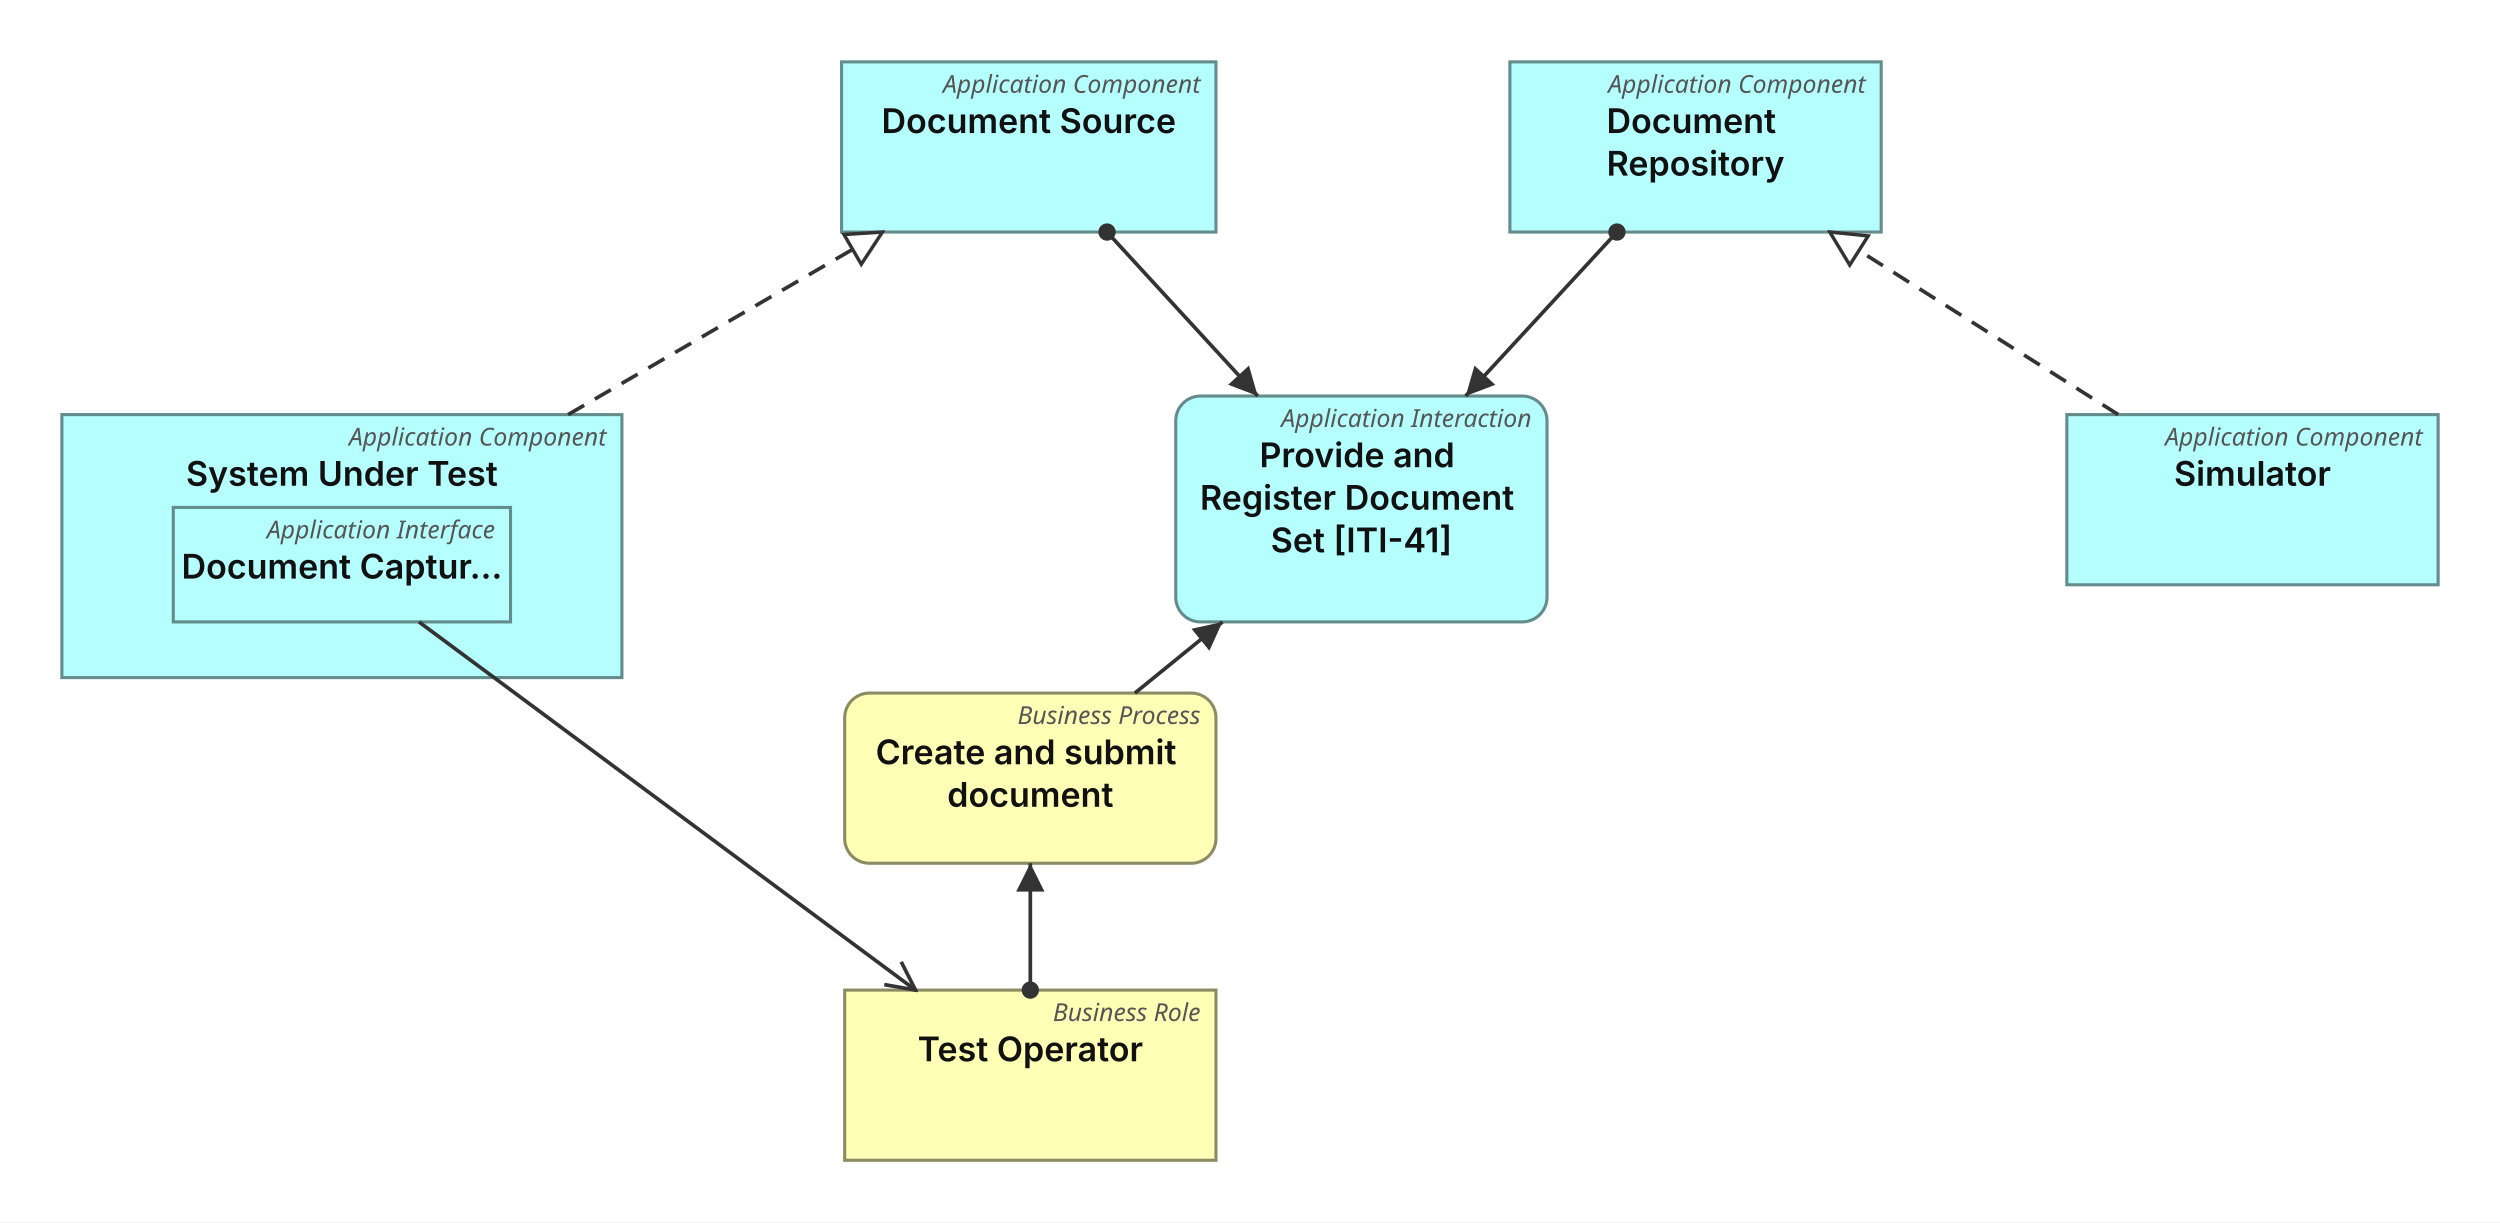
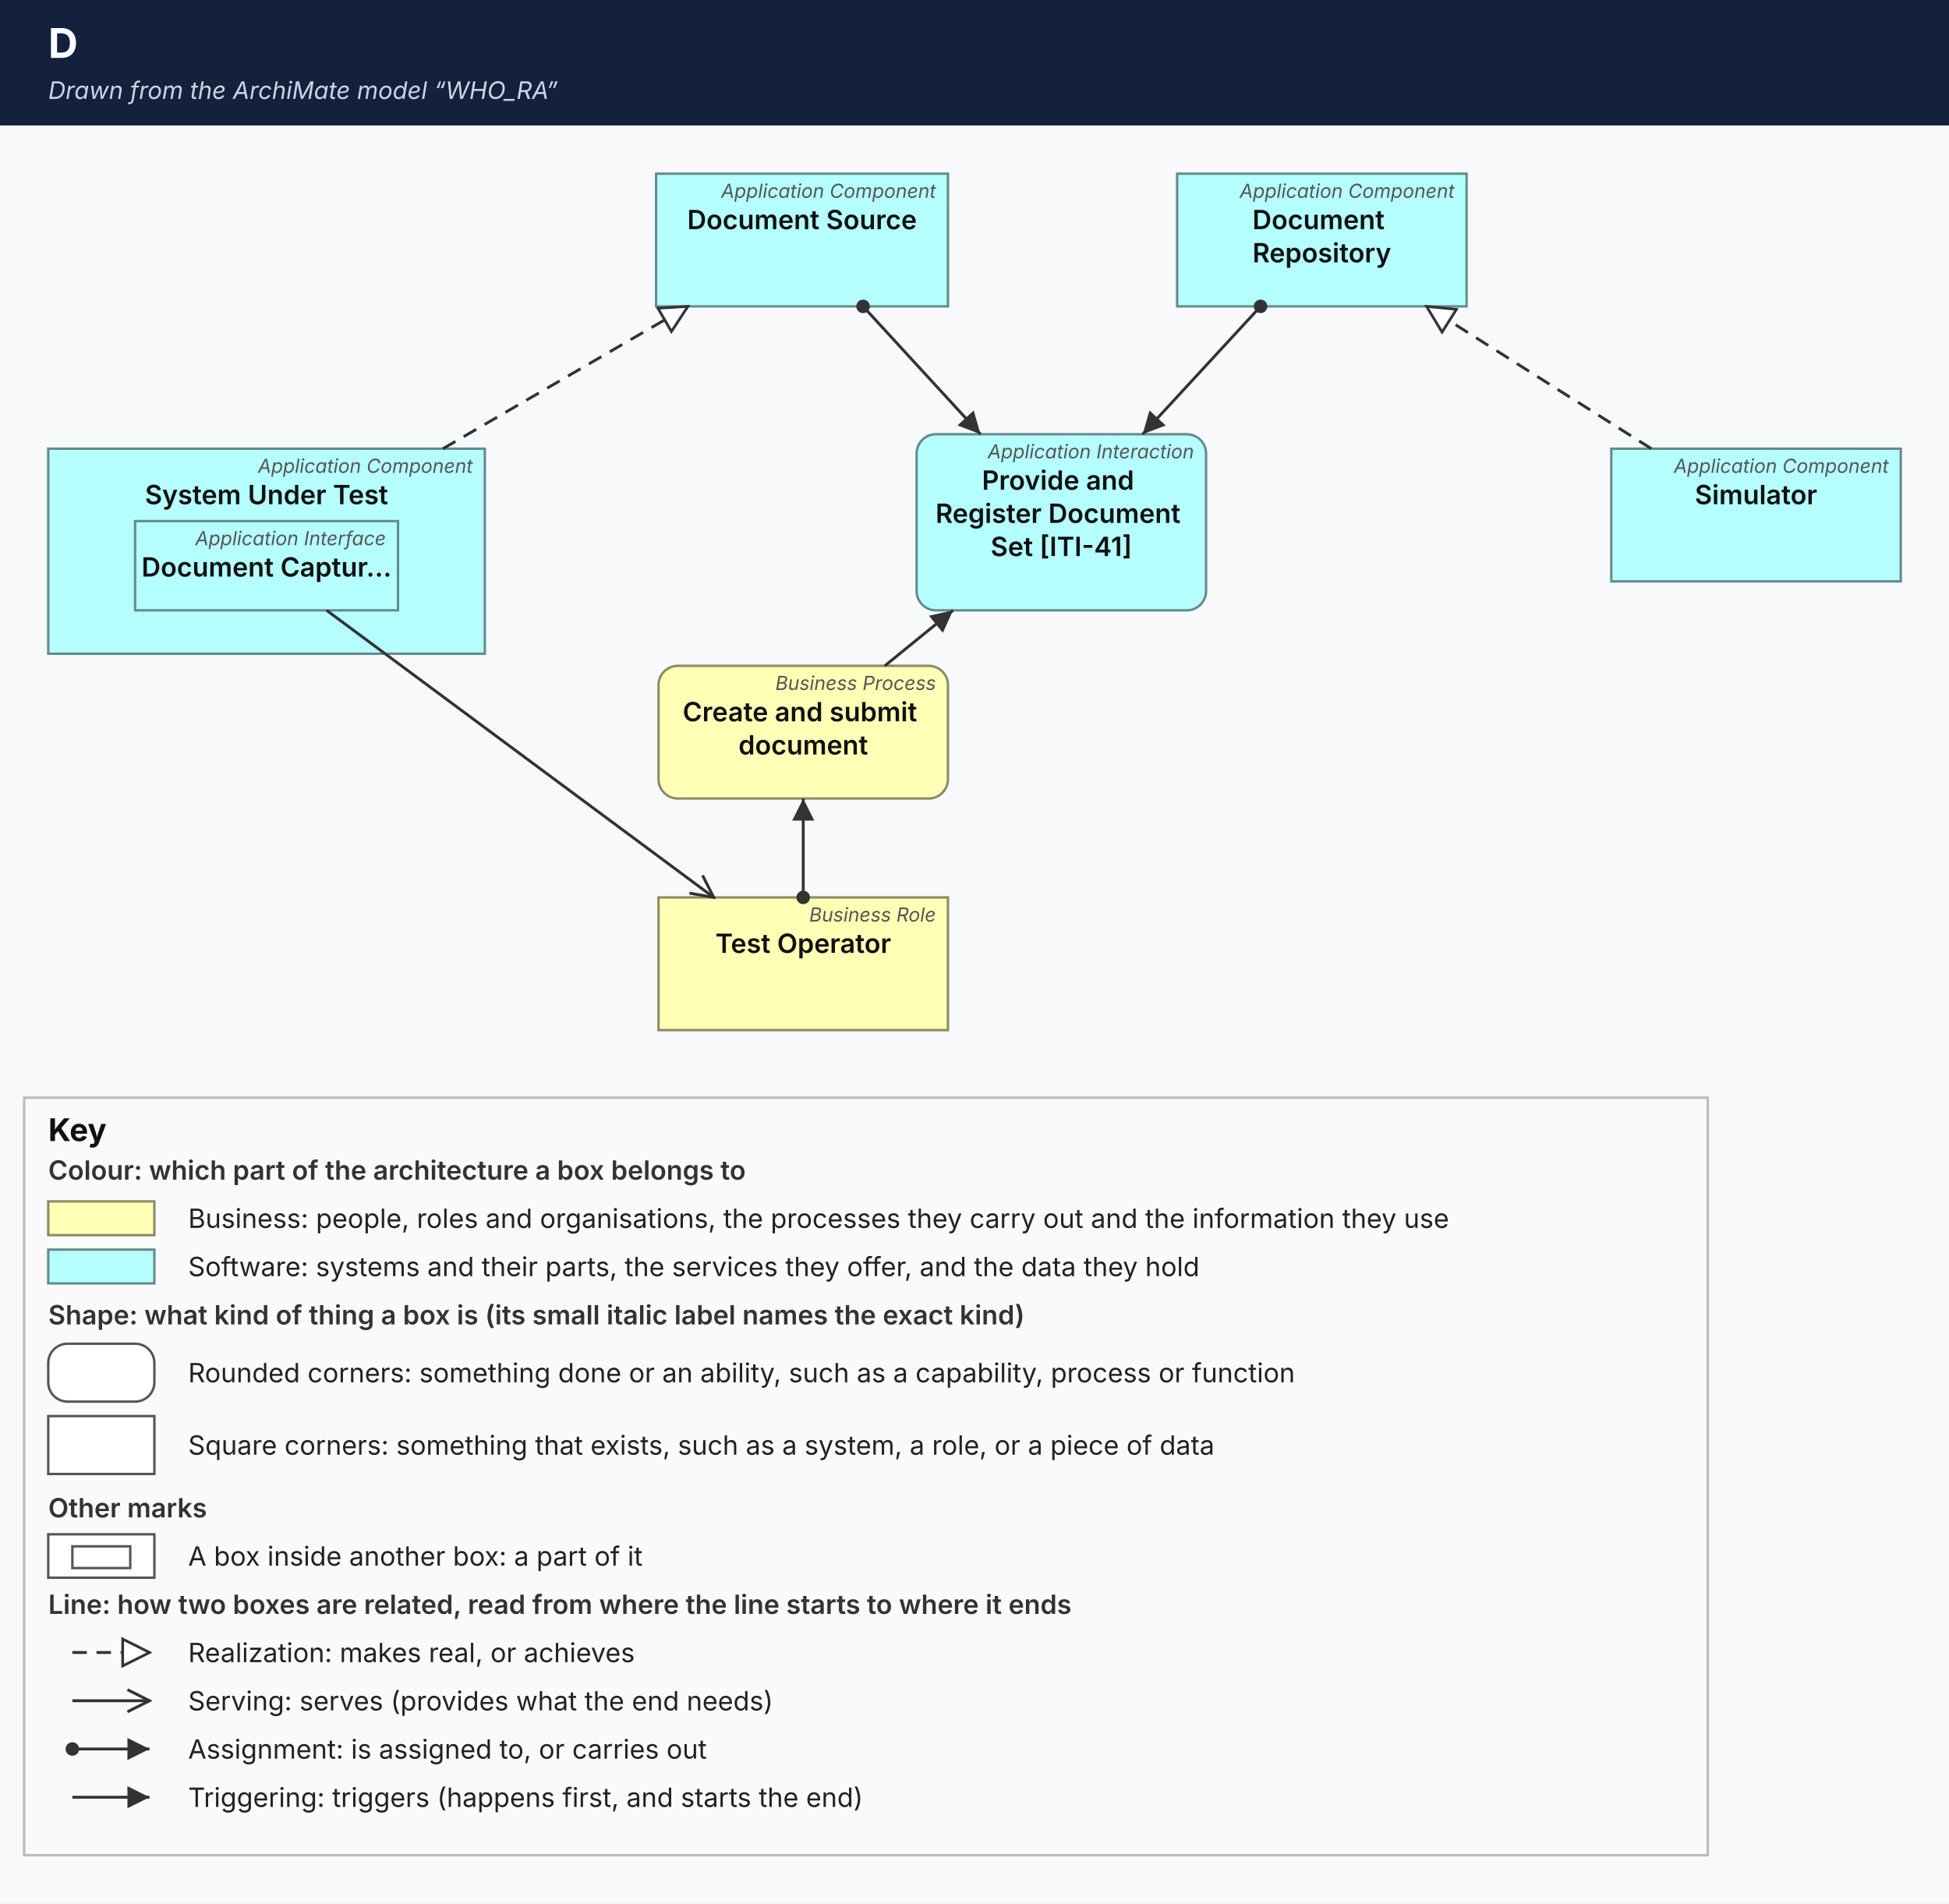
- <svg xmlns="http://www.w3.org/2000/svg" viewBox="220 172 808 395" width="808" height="395" role="img" aria-labelledby="av-title">
+ <svg xmlns="http://www.w3.org/2000/svg" viewBox="220 120 808 789" width="808" height="789" role="img" aria-labelledby="av-title">
  <style>
- .av-name{font:600 11px system-ui,-apple-system,"Segoe UI",sans-serif;fill:#111}
- .av-type{font:italic 8px system-ui,sans-serif;fill:#555}
- .av-group{font:600 11px system-ui,sans-serif;fill:#333}
- .av-note{font:10px system-ui,sans-serif;fill:#222}
- .av-rel{font:9px system-ui,sans-serif;fill:#333;paint-order:stroke;stroke:#fff;stroke-width:3px}
+ .av-name{font:600 11px Inter, "Segoe UI", system-ui, -apple-system, Helvetica, Arial, sans-serif;fill:#111}
+ .av-type{font:italic 8px Inter, "Segoe UI", system-ui, -apple-system, Helvetica, Arial, sans-serif;fill:#555}
+ .av-group{font:600 11px Inter, "Segoe UI", system-ui, -apple-system, Helvetica, Arial, sans-serif;fill:#333}
+ .av-note{font:10px Inter, "Segoe UI", system-ui, -apple-system, Helvetica, Arial, sans-serif;fill:#222}
+ .av-key{font:11px Inter, "Segoe UI", system-ui, -apple-system, Helvetica, Arial, sans-serif;fill:#222}
+ .av-keyh{font:600 11px Inter, "Segoe UI", system-ui, -apple-system, Helvetica, Arial, sans-serif;fill:#333}
+ .av-keyt{font:700 13px Inter, "Segoe UI", system-ui, -apple-system, Helvetica, Arial, sans-serif;fill:#111}
+ .av-rel{font:9px Inter, "Segoe UI", system-ui, -apple-system, Helvetica, Arial, sans-serif;fill:#333;paint-order:stroke;stroke:#fff;stroke-width:3px}
a:hover rect,a:hover polygon,a:focus rect,a:focus polygon{stroke:#06c;stroke-width:2.5}
</style>
  <defs>
    <marker id="arrow-open" viewBox="0 0 12 12" refX="11" refY="6" markerWidth="11" markerHeight="11" orient="auto-start-reverse" markerUnits="userSpaceOnUse">
      <path d="M1 1 L11 6 L1 11" fill="none" stroke="#333" stroke-width="1.3" />
    </marker>
    <marker id="arrow-filled" viewBox="0 0 12 12" refX="11" refY="6" markerWidth="11" markerHeight="11" orient="auto-start-reverse" markerUnits="userSpaceOnUse">
      <path d="M1 1 L11 6 L1 11 Z" fill="#333" />
    </marker>
    <marker id="arrow-small" viewBox="0 0 10 10" refX="9" refY="5" markerWidth="8" markerHeight="8" orient="auto-start-reverse" markerUnits="userSpaceOnUse">
      <path d="M1 1 L9 5 L1 9" fill="none" stroke="#333" stroke-width="1.2" />
    </marker>
    <marker id="triangle-hollow" viewBox="0 0 14 14" refX="13" refY="7" markerWidth="13" markerHeight="13" orient="auto-start-reverse" markerUnits="userSpaceOnUse">
      <path d="M1 1 L13 7 L1 13 Z" fill="#fff" stroke="#333" stroke-width="1.2" />
    </marker>
    <marker id="diamond-filled" viewBox="0 0 16 10" refX="1" refY="5" markerWidth="16" markerHeight="10" orient="auto-start-reverse" markerUnits="userSpaceOnUse">
      <path d="M1 5 L8 1 L15 5 L8 9 Z" fill="#333" />
    </marker>
    <marker id="diamond-hollow" viewBox="0 0 16 10" refX="1" refY="5" markerWidth="16" markerHeight="10" orient="auto-start-reverse" markerUnits="userSpaceOnUse">
      <path d="M1 5 L8 1 L15 5 L8 9 Z" fill="#fff" stroke="#333" stroke-width="1.2" />
    </marker>
    <marker id="dot" viewBox="0 0 8 8" refX="4" refY="4" markerWidth="7" markerHeight="7" orient="auto" markerUnits="userSpaceOnUse">
      <circle cx="4" cy="4" r="3.2" fill="#333" />
    </marker>
    <pattern id="missing" width="8" height="8" patternUnits="userSpaceOnUse" patternTransform="rotate(45)">
      <rect width="8" height="8" fill="#fff" />
      <line x1="0" y1="0" x2="0" y2="8" stroke="#d33" stroke-width="2" />
    </pattern>
  </defs>
-   <rect x="220" y="172" width="808" height="395" fill="#fff" />
-   <a href="../../../en/dpi-h-ra/archimate/0.2.0/elements/id-f9759d3c33a848cd81ba7cbae9fa2b99/" target="_top">
+   <rect x="220" y="120" width="808" height="789" fill="#f8f9fb" />
+   <rect x="220" y="120" width="808" height="52" fill="#14213d" />
+   <text x="240" y="144" style="font:700 17px Inter, &quot;Segoe UI&quot;, system-ui, -apple-system, Helvetica, Arial, sans-serif;fill:#fff">D</text>
+   <text x="240" y="161" style="font:italic 10px Inter, &quot;Segoe UI&quot;, system-ui, -apple-system, Helvetica, Arial, sans-serif;fill:#c9d6e6">Drawn from the ArchiMate model “WHO_RA”</text>
+   <a href="../../../en/dpi-h-ra/archimate/0.2.0/elements/system-under-test/" target="_top">
    <rect x="240" y="306" width="181" height="85" fill="#b5ffff" stroke="#648c8c" stroke-width="1" />
    <text class="av-type" x="416" y="316" text-anchor="end">Application Component</text>
    <text class="av-name" x="330.5" y="329" text-anchor="middle">
      <tspan x="330.5" dy="0">System Under Test</tspan>
    </text>
  </a>
-   <a href="../../../en/dpi-h-ra/archimate/0.2.0/elements/id-4909564e62314a5ba3cf4660336b5021/" target="_top">
+   <a href="../../../en/dpi-h-ra/archimate/0.2.0/elements/document-capture-ui/" target="_top">
    <rect x="276" y="336" width="109" height="37" fill="#b5ffff" stroke="#648c8c" stroke-width="1" />
    <text class="av-type" x="380" y="346" text-anchor="end">Application Interface</text>
    <text class="av-name" x="330.5" y="359" text-anchor="middle">
      <tspan x="330.5" dy="0">Document Captur…</tspan>
    </text>
  </a>
-   <a href="../../../en/dpi-h-ra/archimate/0.2.0/elements/id-4269b5141b6347698b67225759884a71/" target="_top">
+   <a href="../../../en/dpi-h-ra/archimate/0.2.0/elements/document-source/" target="_top">
    <rect x="492" y="192" width="121" height="55" fill="#b5ffff" stroke="#648c8c" stroke-width="1" />
    <text class="av-type" x="608" y="202" text-anchor="end">Application Component</text>
    <text class="av-name" x="552.5" y="215" text-anchor="middle">
      <tspan x="552.5" dy="0">Document Source</tspan>
    </text>
  </a>
-   <a href="../../../en/dpi-h-ra/archimate/0.2.0/elements/id-f76d82c35d944502bdea98ff082abfe9/" target="_top">
+   <a href="../../../en/dpi-h-ra/archimate/0.2.0/elements/simulator/" target="_top">
    <rect x="888" y="306" width="120" height="55" fill="#b5ffff" stroke="#648c8c" stroke-width="1" />
    <text class="av-type" x="1003" y="316" text-anchor="end">Application Component</text>
    <text class="av-name" x="948" y="329" text-anchor="middle">
      <tspan x="948" dy="0">Simulator</tspan>
    </text>
  </a>
-   <a href="../../../en/dpi-h-ra/archimate/0.2.0/elements/id-85d7590270dc483cb500963dbe5a4fc8/" target="_top">
+   <a href="../../../en/dpi-h-ra/archimate/0.2.0/elements/document-repository/" target="_top">
    <rect x="708" y="192" width="120" height="55" fill="#b5ffff" stroke="#648c8c" stroke-width="1" />
    <text class="av-type" x="823" y="202" text-anchor="end">Application Component</text>
    <text class="av-name" x="768" y="215" text-anchor="middle">
      <tspan x="768" dy="0">Document</tspan>
      <tspan x="768" dy="13.75">Repository</tspan>
    </text>
  </a>
-   <a href="../../../en/dpi-h-ra/archimate/0.2.0/elements/id-d41ef8d7c9fe46b880f9104f0f33e907/" target="_top">
+   <a href="../../../en/dpi-h-ra/archimate/0.2.0/elements/provide-and-register-document-set-iti-41-d41e/" target="_top">
    <rect x="600" y="300" width="120" height="73" rx="8" fill="#b5ffff" stroke="#648c8c" stroke-width="1" />
    <text class="av-type" x="715" y="310" text-anchor="end">Application Interaction</text>
    <text class="av-name" x="660" y="323" text-anchor="middle">
      <tspan x="660" dy="0">Provide and</tspan>
      <tspan x="660" dy="13.75">Register Document</tspan>
      <tspan x="660" dy="13.75">Set [ITI-41]</tspan>
    </text>
  </a>
-   <a href="../../../en/dpi-h-ra/archimate/0.2.0/elements/id-abd2da4297944a5ca707a28a400dfb8f/" target="_top">
+   <a href="../../../en/dpi-h-ra/archimate/0.2.0/elements/test-operator/" target="_top">
    <rect x="493" y="492" width="120" height="55" fill="#ffffb5" stroke="#8c8c64" stroke-width="1" />
    <text class="av-type" x="608" y="502" text-anchor="end">Business Role</text>
    <text class="av-name" x="553" y="515" text-anchor="middle">
      <tspan x="553" dy="0">Test Operator</tspan>
    </text>
  </a>
-   <a href="../../../en/dpi-h-ra/archimate/0.2.0/elements/id-e9e37f6657324db7a972a974186b61b5/" target="_top">
+   <a href="../../../en/dpi-h-ra/archimate/0.2.0/elements/create-and-submit-document/" target="_top">
    <rect x="493" y="396" width="120" height="55" rx="8" fill="#ffffb5" stroke="#8c8c64" stroke-width="1" />
    <text class="av-type" x="608" y="406" text-anchor="end">Business Process</text>
    <text class="av-name" x="553" y="419" text-anchor="middle">
      <tspan x="553" dy="0">Create and submit</tspan>
      <tspan x="553" dy="13.75">document</tspan>
    </text>
  </a>
  <a href="../../../en/dpi-h-ra/archimate/0.2.0/relationships/id-2b0a4eb868484397abe4c02f1cbe4066/" target="_top">
    <path d="M403.6 306 L505.2 247" fill="none" stroke="#333" stroke-width="1.2" stroke-dasharray="6 4" marker-end="url(#triangle-hollow)" />
    <path d="M403.6 306 L505.2 247" fill="none" stroke="transparent" stroke-width="8" />
  </a>
  <a href="../../../en/dpi-h-ra/archimate/0.2.0/relationships/id-d5ee5072e8b845bbafd4e55a14ad62de/" target="_top">
    <path d="M355.4 373 L515.9 492" fill="none" stroke="#333" stroke-width="1.2" marker-end="url(#arrow-open)" />
    <path d="M355.4 373 L515.9 492" fill="none" stroke="transparent" stroke-width="8" />
  </a>
  <a href="../../../en/dpi-h-ra/archimate/0.2.0/relationships/id-a1ec2a973621417590306e7abe9e7db5/" target="_top">
    <path d="M577.8 247 L626.5 300" fill="none" stroke="#333" stroke-width="1.2" marker-start="url(#dot)" marker-end="url(#arrow-filled)" />
    <path d="M577.8 247 L626.5 300" fill="none" stroke="transparent" stroke-width="8" />
  </a>
  <a href="../../../en/dpi-h-ra/archimate/0.2.0/relationships/id-c6543207d6574b368ca2d88310999cbd/" target="_top">
    <path d="M904.6 306 L811.4 247" fill="none" stroke="#333" stroke-width="1.2" stroke-dasharray="6 4" marker-end="url(#triangle-hollow)" />
    <path d="M904.6 306 L811.4 247" fill="none" stroke="transparent" stroke-width="8" />
  </a>
  <a href="../../../en/dpi-h-ra/archimate/0.2.0/relationships/id-93fb920872e84dc79246c068d354c193/" target="_top">
    <path d="M742.6 247 L693.7 300" fill="none" stroke="#333" stroke-width="1.2" marker-start="url(#dot)" marker-end="url(#arrow-filled)" />
    <path d="M742.6 247 L693.7 300" fill="none" stroke="transparent" stroke-width="8" />
  </a>
  <a href="../../../en/dpi-h-ra/archimate/0.2.0/relationships/id-236ef2c463ca406a98363a220d506b34/" target="_top">
    <path d="M553 492 L553 451" fill="none" stroke="#333" stroke-width="1.2" marker-start="url(#dot)" marker-end="url(#arrow-filled)" />
    <path d="M553 492 L553 451" fill="none" stroke="transparent" stroke-width="8" />
  </a>
  <a href="../../../en/dpi-h-ra/archimate/0.2.0/relationships/id-964d6ccd155744a6ac33713ac5d31c46/" target="_top">
    <path d="M586.8 396 L615.1 373" fill="none" stroke="#333" stroke-width="1.2" marker-end="url(#arrow-filled)" />
    <path d="M586.8 396 L615.1 373" fill="none" stroke="transparent" stroke-width="8" />
  </a>
+   <g class="av-legend">
+     <rect x="230" y="575" width="698" height="314" fill="#fafafa" stroke="#bbb" />
+     <text class="av-keyt" x="240" y="593">Key</text>
+     <text class="av-keyh" x="240" y="609">Colour: which part of the architecture a box belongs to</text>
+     <rect x="240" y="618" width="44" height="14" fill="#ffffb5" stroke="#8c8c64" />
+     <text class="av-key" x="298" y="629">Business: people, roles and organisations, the processes they carry out and the information they use</text>
+     <rect x="240" y="638" width="44" height="14" fill="#b5ffff" stroke="#648c8c" />
+     <text class="av-key" x="298" y="649">Software: systems and their parts, the services they offer, and the data they hold</text>
+     <text class="av-keyh" x="240" y="669">Shape: what kind of thing a box is (its small italic label names the exact kind)</text>
+     <rect x="240" y="677" width="44" height="24" rx="8" fill="#fff" stroke="#555" />
+     <text class="av-key" x="298" y="693">Rounded corners: something done or an ability, such as a capability, process or function</text>
+     <rect x="240" y="707" width="44" height="24" fill="#fff" stroke="#555" />
+     <text class="av-key" x="298" y="723">Square corners: something that exists, such as a system, a role, or a piece of data</text>
+     <text class="av-keyh" x="240" y="749">Other marks</text>
+     <rect x="240" y="756" width="44" height="18" fill="#fff" stroke="#555" />
+     <rect x="250" y="761" width="24" height="9" fill="#fff" stroke="#555" />
+     <text class="av-key" x="298" y="769">A box inside another box: a part of it</text>
+     <text class="av-keyh" x="240" y="789">Line: how two boxes are related, read from where the line starts to where it ends</text>
+     <path d="M250 805 L282 805" fill="none" stroke="#333" stroke-width="1.2" stroke-dasharray="6 4" marker-end="url(#triangle-hollow)" />
+     <text class="av-key" x="298" y="809">Realization: makes real, or achieves</text>
+     <path d="M250 825 L282 825" fill="none" stroke="#333" stroke-width="1.2" marker-end="url(#arrow-open)" />
+     <text class="av-key" x="298" y="829">Serving: serves (provides what the end needs)</text>
+     <path d="M250 845 L282 845" fill="none" stroke="#333" stroke-width="1.2" marker-start="url(#dot)" marker-end="url(#arrow-filled)" />
+     <text class="av-key" x="298" y="849">Assignment: is assigned to, or carries out</text>
+     <path d="M250 865 L282 865" fill="none" stroke="#333" stroke-width="1.2" marker-end="url(#arrow-filled)" />
+     <text class="av-key" x="298" y="869">Triggering: triggers (happens first, and starts the end)</text>
+   </g>
</svg>
